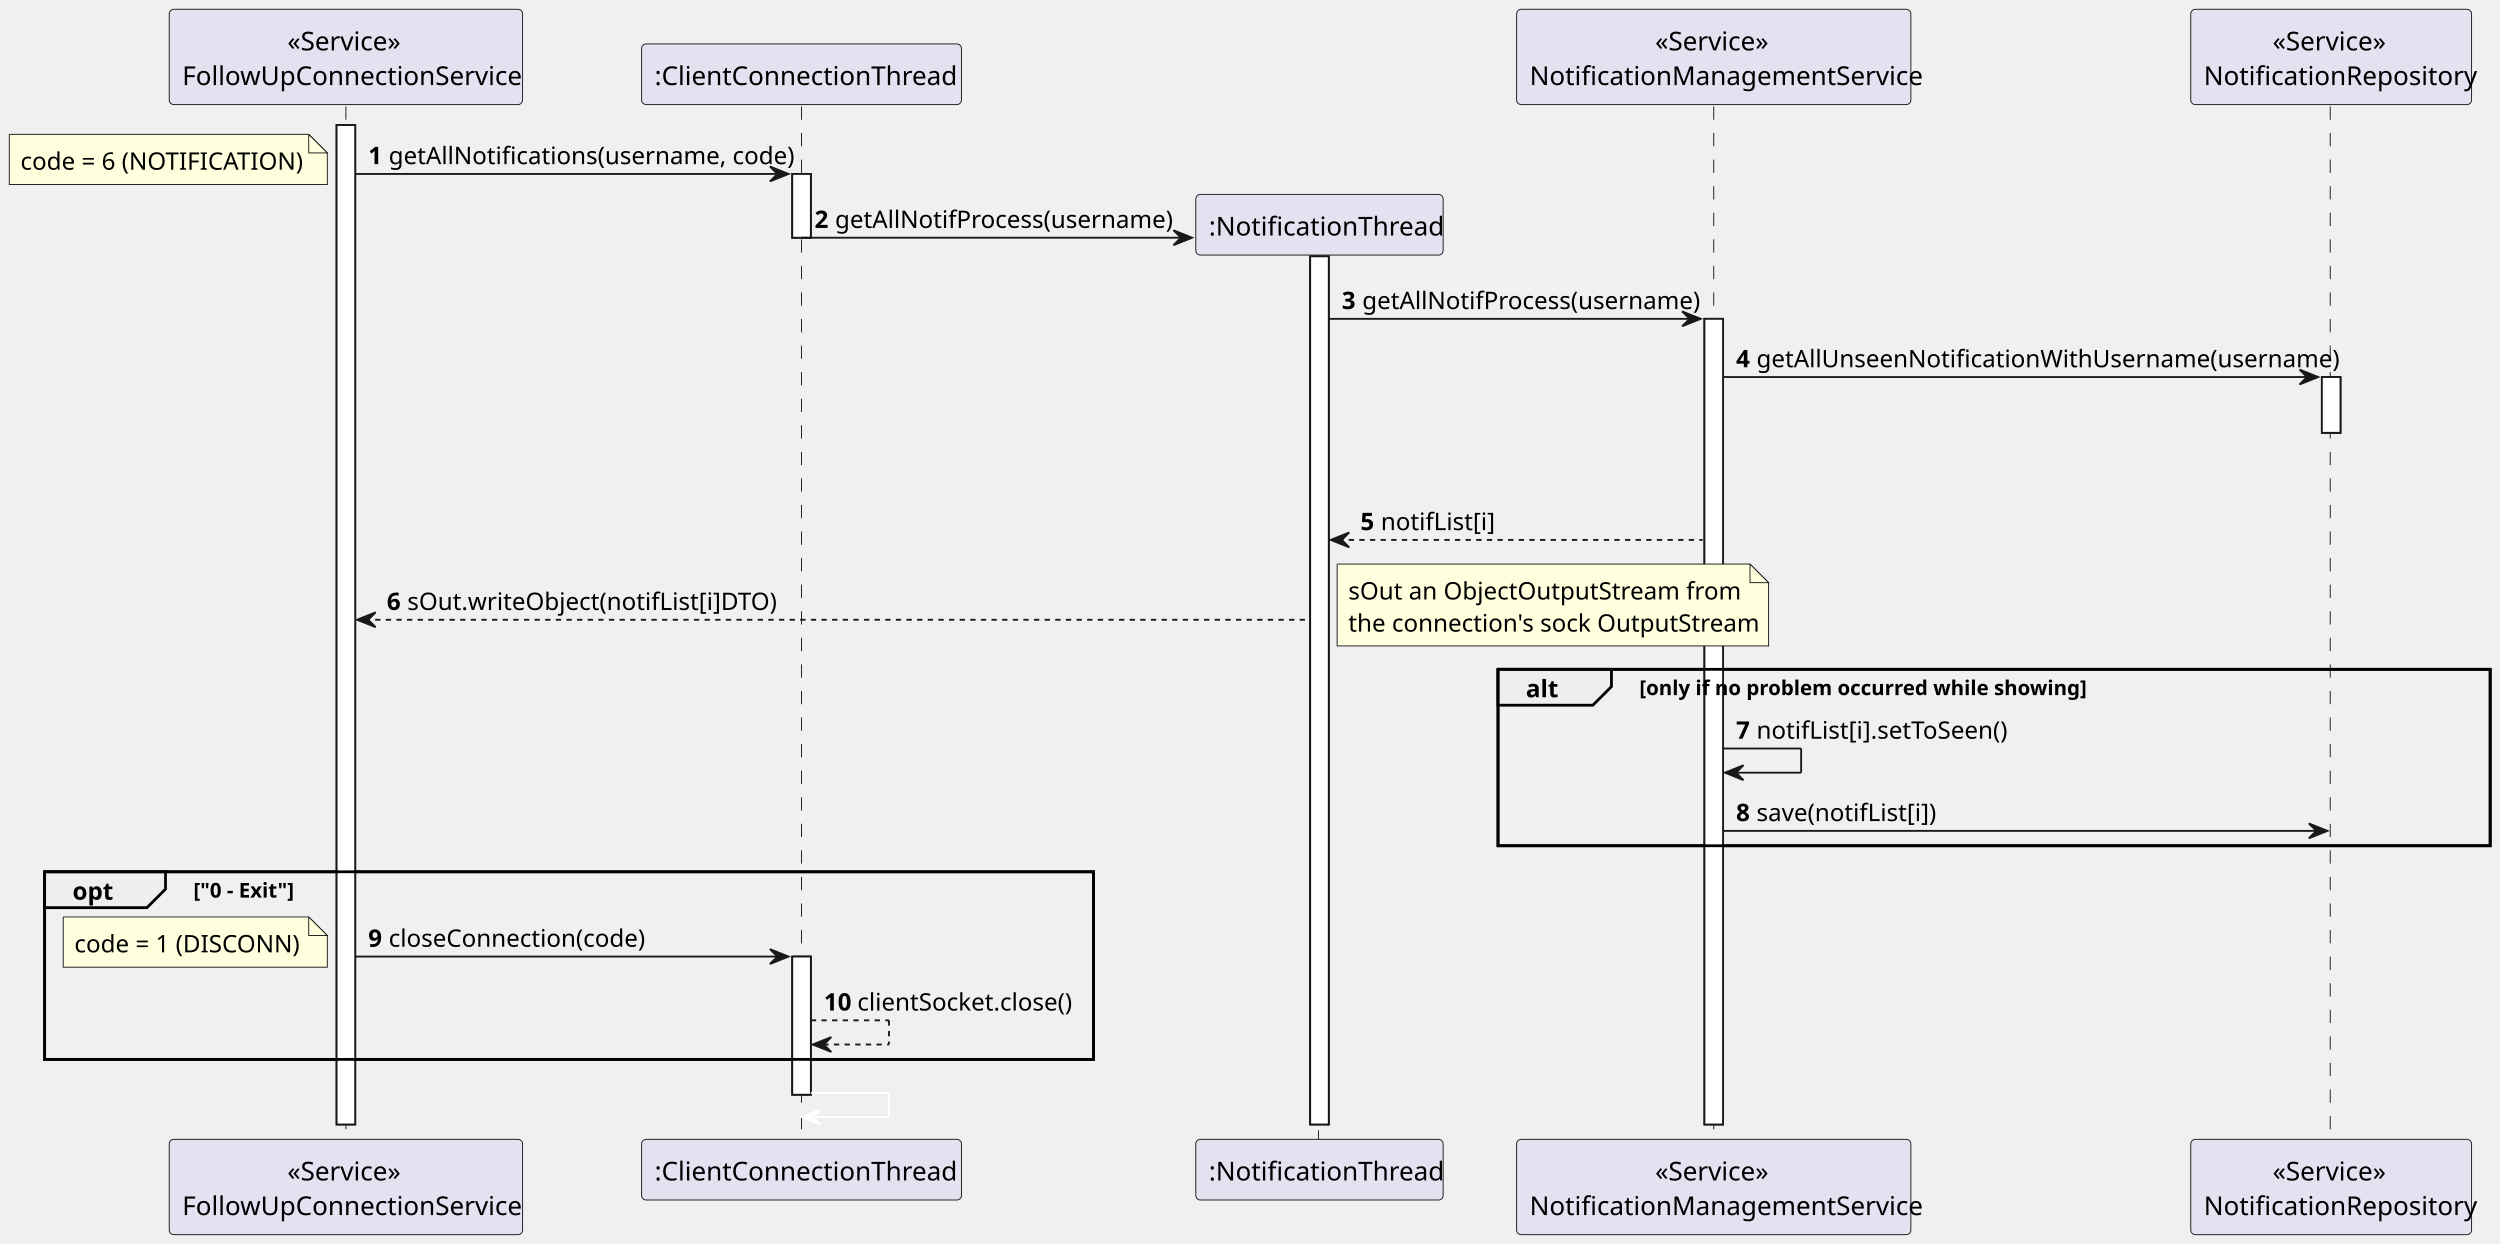
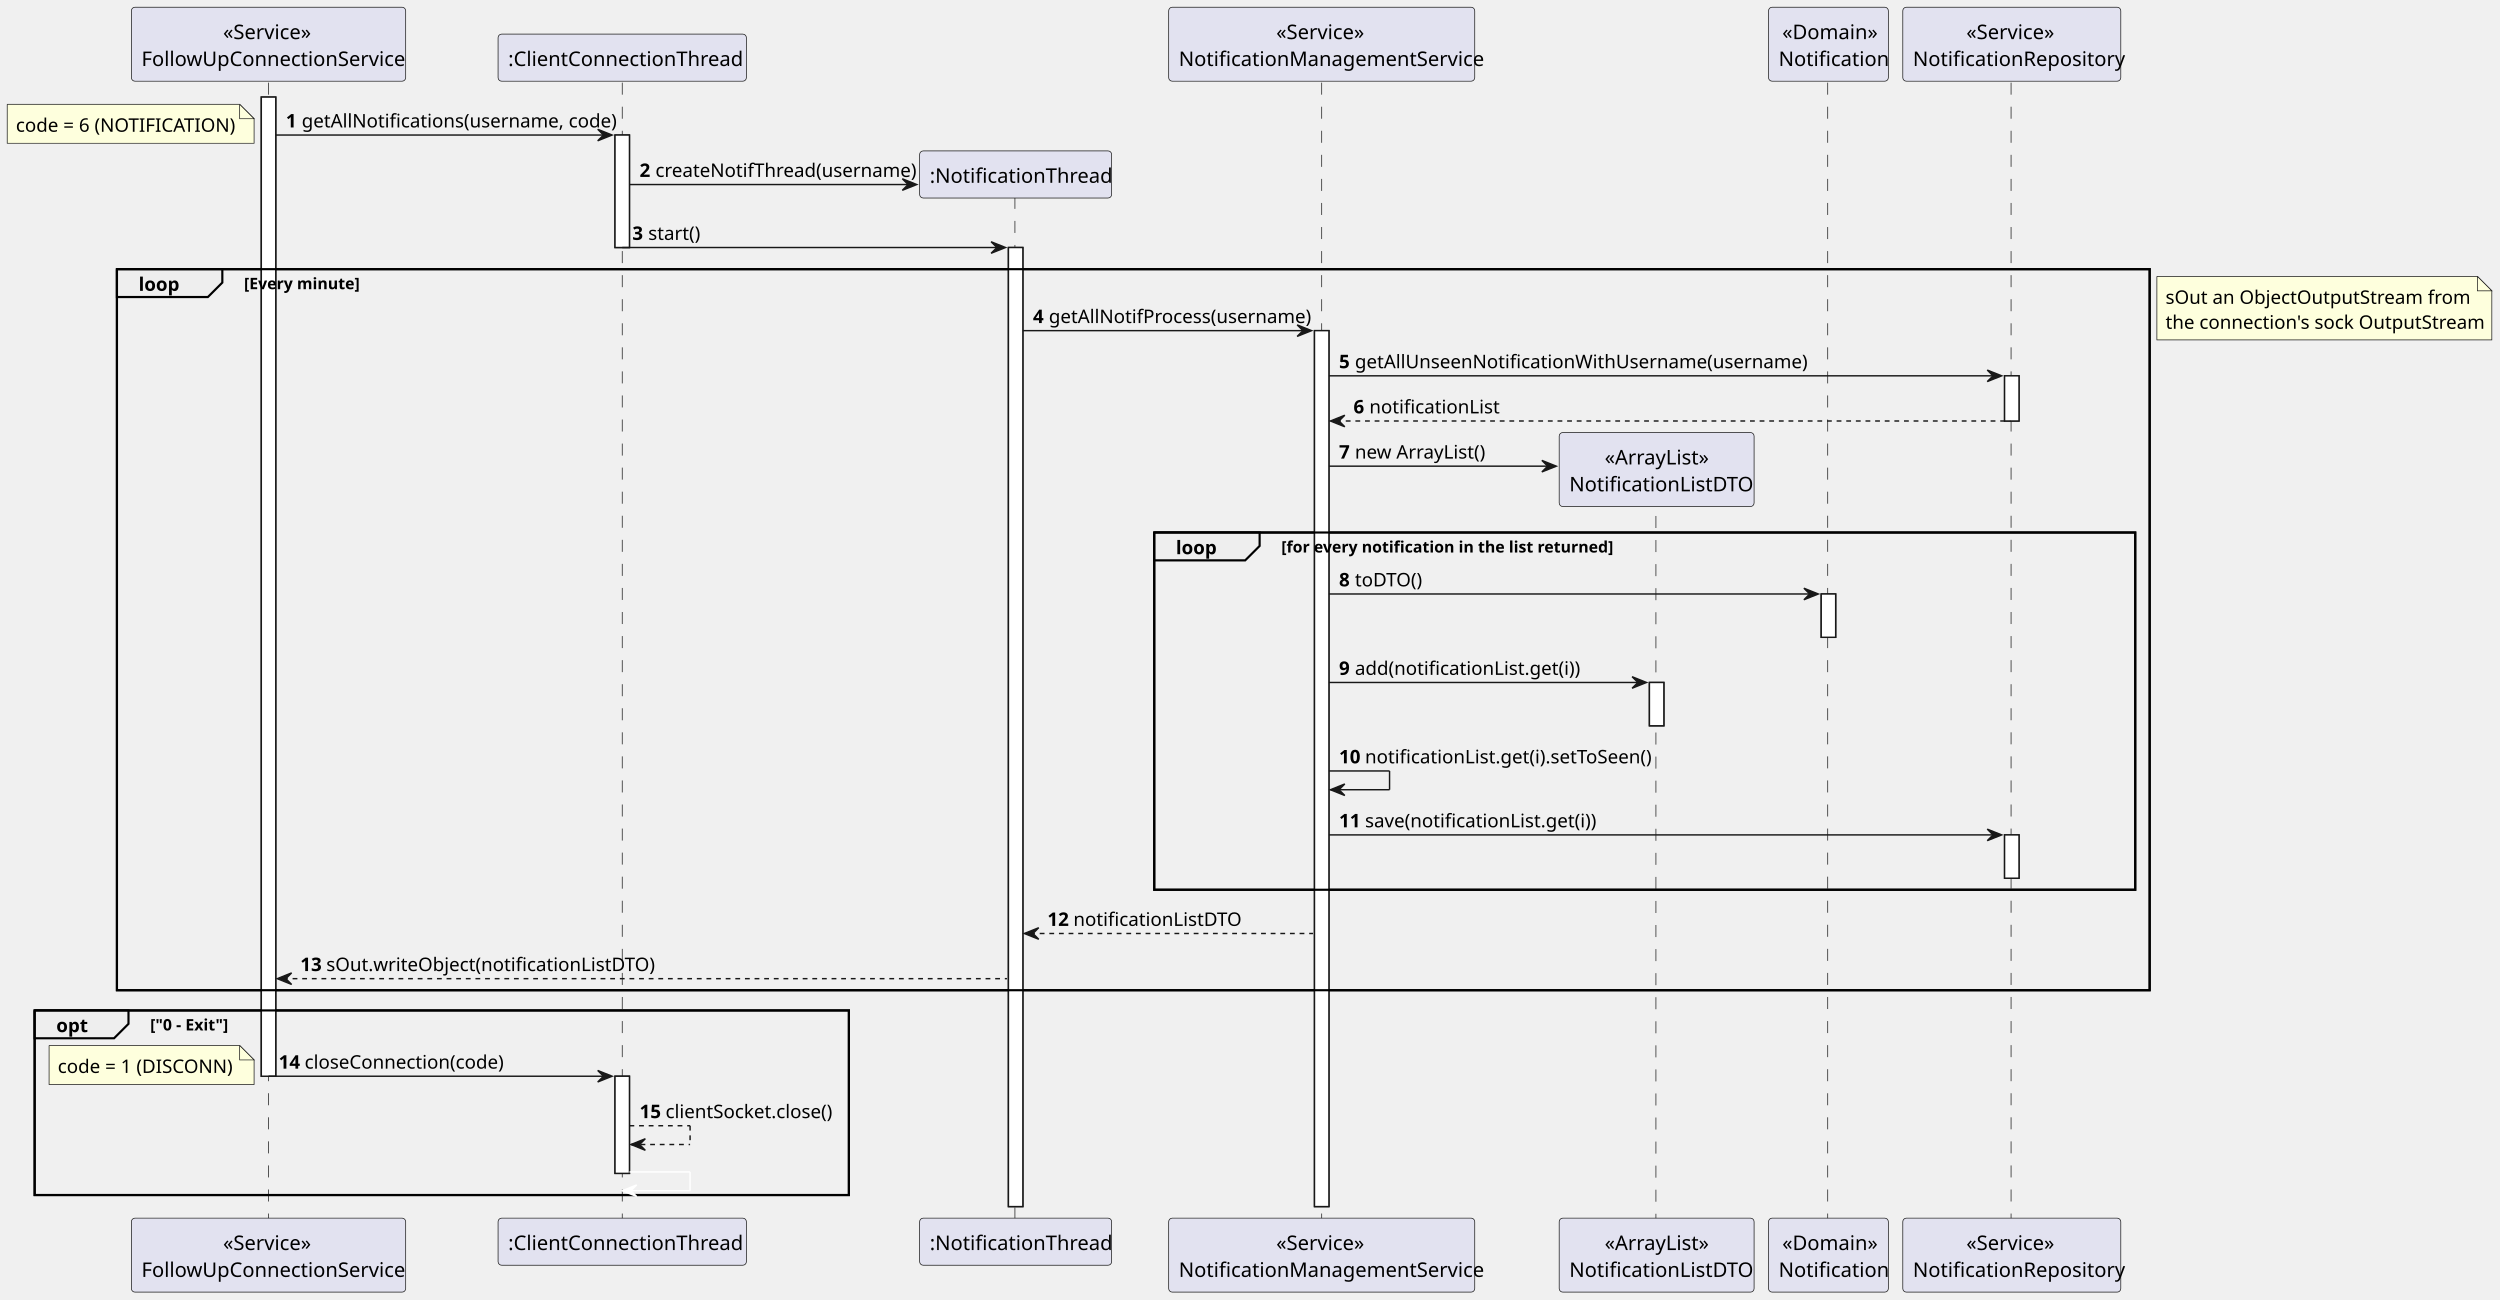
- <svg xmlns="http://www.w3.org/2000/svg" contentStyleType="text/css" height="468.3px" preserveAspectRatio="none" style="width:941px;height:468px;background:#FFFFFF;" version="1.1" viewBox="0 0 941 468" width="941.5px" zoomAndPan="magnify">
+ <svg xmlns="http://www.w3.org/2000/svg" contentStyleType="text/css" height="540.6px" preserveAspectRatio="none" style="width:1039px;height:540px;background:#FFFFFF;" version="1.1" viewBox="0 0 1039 540" width="1039.8px" zoomAndPan="magnify">
  <defs />
  <g>
-     <rect fill="#FFFFFF" height="376.183" style="stroke:#181818;stroke-width:0.7;" width="7" x="126.7" y="47.069" />
-     <rect fill="#FFFFFF" height="24.004" style="stroke:#181818;stroke-width:0.7;" width="7" x="298.2" y="65.473" />
-     <rect fill="#FFFFFF" height="52.004" style="stroke:#181818;stroke-width:0.7;" width="7" x="298.2" y="360.049" />
-     <rect fill="#FFFFFF" height="326.776" style="stroke:#181818;stroke-width:0.7;" width="7" x="493.15" y="96.477" />
-     <rect fill="#FFFFFF" height="303.241" style="stroke:#181818;stroke-width:0.7;" width="7" x="641.55" y="120.012" />
-     <rect fill="#FFFFFF" height="21" style="stroke:#181818;stroke-width:0.7;" width="7" x="873.95" y="141.915" />
-     <rect fill="none" height="66.411" style="stroke:#000000;stroke-width:1.05;" width="373.45" x="563.85" y="251.93" />
-     <rect fill="none" height="70.611" style="stroke:#000000;stroke-width:1.05;" width="394.8" x="16.8" y="328.141" />
-     <line style="stroke:#181818;stroke-width:0.35;stroke-dasharray:5.0,5.0;" x1="130.2" x2="130.2" y1="40.069" y2="429.553" />
-     <line style="stroke:#181818;stroke-width:0.35;stroke-dasharray:5.0,5.0;" x1="301.7" x2="301.7" y1="40.069" y2="429.553" />
-     <line style="stroke:#181818;stroke-width:0.35;stroke-dasharray:5.0,5.0;" x1="496.3" x2="496.3" y1="95.441" y2="429.553" />
-     <line style="stroke:#181818;stroke-width:0.35;stroke-dasharray:5.0,5.0;" x1="645.05" x2="645.05" y1="40.069" y2="429.553" />
-     <line style="stroke:#181818;stroke-width:0.35;stroke-dasharray:5.0,5.0;" x1="877.1" x2="877.1" y1="40.069" y2="429.553" />
-     <rect fill="#E2E2F0" height="35.87" rx="1.75" ry="1.75" style="stroke:#181818;stroke-width:0.35;" width="133" x="63.7" y="3.5" />
-     <text fill="#000000" font-family="sans-serif" font-size="9.8" lengthAdjust="spacing" textLength="44.1" x="108.15" y="18.975">«Service»</text>
-     <text fill="#000000" font-family="sans-serif" font-size="9.8" lengthAdjust="spacing" textLength="123.2" x="68.6" y="32.01">FollowUpConnectionService</text>
-     <rect fill="#E2E2F0" height="35.87" rx="1.75" ry="1.75" style="stroke:#181818;stroke-width:0.35;" width="133" x="63.7" y="428.853" />
-     <text fill="#000000" font-family="sans-serif" font-size="9.8" lengthAdjust="spacing" textLength="44.1" x="108.15" y="444.328">«Service»</text>
-     <text fill="#000000" font-family="sans-serif" font-size="9.8" lengthAdjust="spacing" textLength="123.2" x="68.6" y="457.363">FollowUpConnectionService</text>
-     <rect fill="#E2E2F0" height="22.835" rx="1.75" ry="1.75" style="stroke:#181818;stroke-width:0.35;" width="120.4" x="241.5" y="16.535" />
-     <text fill="#000000" font-family="sans-serif" font-size="9.8" lengthAdjust="spacing" textLength="110.6" x="246.4" y="32.01">:ClientConnectionThread</text>
-     <rect fill="#E2E2F0" height="22.835" rx="1.75" ry="1.75" style="stroke:#181818;stroke-width:0.35;" width="120.4" x="241.5" y="428.853" />
-     <text fill="#000000" font-family="sans-serif" font-size="9.8" lengthAdjust="spacing" textLength="110.6" x="246.4" y="444.328">:ClientConnectionThread</text>
-     <rect fill="#E2E2F0" height="22.835" rx="1.75" ry="1.75" style="stroke:#181818;stroke-width:0.35;" width="93.1" x="450.1" y="428.853" />
-     <text fill="#000000" font-family="sans-serif" font-size="9.8" lengthAdjust="spacing" textLength="83.3" x="455" y="444.328">:NotificationThread</text>
-     <rect fill="#E2E2F0" height="35.87" rx="1.75" ry="1.75" style="stroke:#181818;stroke-width:0.35;" width="148.4" x="570.85" y="3.5" />
-     <text fill="#000000" font-family="sans-serif" font-size="9.8" lengthAdjust="spacing" textLength="44.1" x="623" y="18.975">«Service»</text>
-     <text fill="#000000" font-family="sans-serif" font-size="9.8" lengthAdjust="spacing" textLength="138.6" x="575.75" y="32.01">NotificationManagementService</text>
-     <rect fill="#E2E2F0" height="35.87" rx="1.75" ry="1.75" style="stroke:#181818;stroke-width:0.35;" width="148.4" x="570.85" y="428.853" />
-     <text fill="#000000" font-family="sans-serif" font-size="9.8" lengthAdjust="spacing" textLength="44.1" x="623" y="444.328">«Service»</text>
-     <text fill="#000000" font-family="sans-serif" font-size="9.8" lengthAdjust="spacing" textLength="138.6" x="575.75" y="457.363">NotificationManagementService</text>
-     <rect fill="#E2E2F0" height="35.87" rx="1.75" ry="1.75" style="stroke:#181818;stroke-width:0.35;" width="105.7" x="824.6" y="3.5" />
-     <text fill="#000000" font-family="sans-serif" font-size="9.8" lengthAdjust="spacing" textLength="44.1" x="855.4" y="18.975">«Service»</text>
-     <text fill="#000000" font-family="sans-serif" font-size="9.8" lengthAdjust="spacing" textLength="95.9" x="829.5" y="32.01">NotificationRepository</text>
-     <rect fill="#E2E2F0" height="35.87" rx="1.75" ry="1.75" style="stroke:#181818;stroke-width:0.35;" width="105.7" x="824.6" y="428.853" />
-     <text fill="#000000" font-family="sans-serif" font-size="9.8" lengthAdjust="spacing" textLength="44.1" x="855.4" y="444.328">«Service»</text>
-     <text fill="#000000" font-family="sans-serif" font-size="9.8" lengthAdjust="spacing" textLength="95.9" x="829.5" y="457.363">NotificationRepository</text>
-     <rect fill="#FFFFFF" height="376.183" style="stroke:#181818;stroke-width:0.7;" width="7" x="126.7" y="47.069" />
-     <rect fill="#FFFFFF" height="24.004" style="stroke:#181818;stroke-width:0.7;" width="7" x="298.2" y="65.473" />
-     <rect fill="#FFFFFF" height="52.004" style="stroke:#181818;stroke-width:0.7;" width="7" x="298.2" y="360.049" />
-     <rect fill="#FFFFFF" height="326.776" style="stroke:#181818;stroke-width:0.7;" width="7" x="493.15" y="96.477" />
-     <rect fill="#FFFFFF" height="303.241" style="stroke:#181818;stroke-width:0.7;" width="7" x="641.55" y="120.012" />
-     <rect fill="#FFFFFF" height="21" style="stroke:#181818;stroke-width:0.7;" width="7" x="873.95" y="141.915" />
-     <polygon fill="#181818" points="289.8,62.673,296.8,65.473,289.8,68.273,292.6,65.473" style="stroke:#181818;stroke-width:0.7;" />
-     <line style="stroke:#181818;stroke-width:0.7;" x1="133.7" x2="294" y1="65.473" y2="65.473" />
-     <text fill="#000000" font-family="sans-serif" font-size="9.1" font-weight="bold" lengthAdjust="spacing" textLength="4.9" x="138.6" y="61.789">1</text>
-     <text fill="#000000" font-family="sans-serif" font-size="9.1" lengthAdjust="spacing" textLength="143.5" x="146.3" y="61.789">getAllNotifications(username, code)</text>
-     <path d="M3.5,50.569 L3.5,69.469 L123.2,69.469 L123.2,57.569 L116.2,50.569 L3.5,50.569 " fill="#FEFFDD" style="stroke:#181818;stroke-width:0.35;" />
-     <path d="M116.2,50.569 L116.2,57.569 L123.2,57.569 L116.2,50.569 " fill="#FEFFDD" style="stroke:#181818;stroke-width:0.35;" />
-     <text fill="#000000" font-family="sans-serif" font-size="9.1" lengthAdjust="spacing" textLength="105" x="7.7" y="63.889">code = 6 (NOTIFICATION)</text>
-     <polygon fill="#181818" points="441.7,86.677,448.7,89.477,441.7,92.277,444.5,89.477" style="stroke:#181818;stroke-width:0.7;" />
-     <line style="stroke:#181818;stroke-width:0.7;" x1="301.7" x2="445.9" y1="89.477" y2="89.477" />
-     <text fill="#000000" font-family="sans-serif" font-size="9.1" font-weight="bold" lengthAdjust="spacing" textLength="4.9" x="306.6" y="85.793">2</text>
-     <text fill="#000000" font-family="sans-serif" font-size="9.1" lengthAdjust="spacing" textLength="120.4" x="314.3" y="85.793">getAllNotifProcess(username)</text>
-     <rect fill="#E2E2F0" height="22.835" rx="1.75" ry="1.75" style="stroke:#181818;stroke-width:0.35;" width="93.1" x="450.1" y="73.173" />
-     <text fill="#000000" font-family="sans-serif" font-size="9.8" lengthAdjust="spacing" textLength="83.3" x="455" y="88.648">:NotificationThread</text>
-     <polygon fill="#181818" points="633.15,117.212,640.15,120.012,633.15,122.812,635.95,120.012" style="stroke:#181818;stroke-width:0.7;" />
-     <line style="stroke:#181818;stroke-width:0.7;" x1="500.15" x2="637.35" y1="120.012" y2="120.012" />
-     <text fill="#000000" font-family="sans-serif" font-size="9.1" font-weight="bold" lengthAdjust="spacing" textLength="4.9" x="505.05" y="116.328">3</text>
-     <text fill="#000000" font-family="sans-serif" font-size="9.1" lengthAdjust="spacing" textLength="120.4" x="512.75" y="116.328">getAllNotifProcess(username)</text>
-     <polygon fill="#181818" points="865.55,139.115,872.55,141.915,865.55,144.715,868.35,141.915" style="stroke:#181818;stroke-width:0.7;" />
-     <line style="stroke:#181818;stroke-width:0.7;" x1="648.55" x2="869.75" y1="141.915" y2="141.915" />
-     <text fill="#000000" font-family="sans-serif" font-size="9.1" font-weight="bold" lengthAdjust="spacing" textLength="4.9" x="653.45" y="138.232">4</text>
-     <text fill="#000000" font-family="sans-serif" font-size="9.1" lengthAdjust="spacing" textLength="204.4" x="661.15" y="138.232">getAllUnseenNotificationWithUsername(username)</text>
-     <polygon fill="#181818" points="507.85,200.423,500.85,203.223,507.85,206.023,505.05,203.223" style="stroke:#181818;stroke-width:0.7;" />
-     <line style="stroke:#181818;stroke-width:0.7;stroke-dasharray:2.0,2.0;" x1="503.65" x2="640.85" y1="203.223" y2="203.223" />
-     <text fill="#000000" font-family="sans-serif" font-size="9.1" font-weight="bold" lengthAdjust="spacing" textLength="4.9" x="512.05" y="199.539">5</text>
-     <text fill="#000000" font-family="sans-serif" font-size="9.1" lengthAdjust="spacing" textLength="39.2" x="519.75" y="199.539">notifList[i]</text>
-     <polygon fill="#181818" points="141.4,230.478,134.4,233.278,141.4,236.078,138.6,233.278" style="stroke:#181818;stroke-width:0.7;" />
-     <line style="stroke:#181818;stroke-width:0.7;stroke-dasharray:2.0,2.0;" x1="137.2" x2="492.45" y1="233.278" y2="233.278" />
-     <text fill="#000000" font-family="sans-serif" font-size="9.1" font-weight="bold" lengthAdjust="spacing" textLength="4.9" x="145.6" y="229.595">6</text>
-     <text fill="#000000" font-family="sans-serif" font-size="9.1" lengthAdjust="spacing" textLength="130.9" x="153.3" y="229.595">sOut.writeObject(notifList[i]DTO)</text>
-     <path d="M503.3,212.323 L503.3,243.123 L665.7,243.123 L665.7,219.323 L658.7,212.323 L503.3,212.323 " fill="#FEFFDD" style="stroke:#181818;stroke-width:0.35;" />
-     <path d="M658.7,212.323 L658.7,219.323 L665.7,219.323 L658.7,212.323 " fill="#FEFFDD" style="stroke:#181818;stroke-width:0.35;" />
-     <text fill="#000000" font-family="sans-serif" font-size="9.1" lengthAdjust="spacing" textLength="138.6" x="507.5" y="225.643">sOut an ObjectOutputStream from</text>
-     <text fill="#000000" font-family="sans-serif" font-size="9.1" lengthAdjust="spacing" textLength="147.7" x="507.5" y="237.746">the connection's sock OutputStream</text>
-     <path d="M563.85,251.93 L606.55,251.93 L606.55,258.434 L599.55,265.434 L563.85,265.434 L563.85,251.93 " fill="#EEEEEE" style="stroke:#000000;stroke-width:1.05;" />
-     <rect fill="none" height="66.411" style="stroke:#000000;stroke-width:1.05;" width="373.45" x="563.85" y="251.93" />
-     <text fill="#000000" font-family="sans-serif" font-size="9.1" font-weight="bold" lengthAdjust="spacing" textLength="11.2" x="574.35" y="262.45">alt</text>
-     <text fill="#000000" font-family="sans-serif" font-size="7.7" font-weight="bold" lengthAdjust="spacing" textLength="171.5" x="617.05" y="261.639">[only if no problem occurred while showing]</text>
-     <line style="stroke:#181818;stroke-width:0.7;" x1="648.55" x2="677.95" y1="281.738" y2="281.738" />
-     <line style="stroke:#181818;stroke-width:0.7;" x1="677.95" x2="677.95" y1="281.738" y2="290.838" />
-     <line style="stroke:#181818;stroke-width:0.7;" x1="649.25" x2="677.95" y1="290.838" y2="290.838" />
-     <polygon fill="#181818" points="656.25,288.038,649.25,290.838,656.25,293.638,653.45,290.838" style="stroke:#181818;stroke-width:0.7;" />
-     <text fill="#000000" font-family="sans-serif" font-size="9.1" font-weight="bold" lengthAdjust="spacing" textLength="4.9" x="653.45" y="278.054">7</text>
-     <text fill="#000000" font-family="sans-serif" font-size="9.1" lengthAdjust="spacing" textLength="91" x="661.15" y="278.054">notifList[i].setToSeen()</text>
-     <polygon fill="#181818" points="869.05,309.941,876.05,312.741,869.05,315.541,871.85,312.741" style="stroke:#181818;stroke-width:0.7;" />
-     <line style="stroke:#181818;stroke-width:0.7;" x1="648.55" x2="873.25" y1="312.741" y2="312.741" />
-     <text fill="#000000" font-family="sans-serif" font-size="9.1" font-weight="bold" lengthAdjust="spacing" textLength="4.9" x="653.45" y="309.058">8</text>
-     <text fill="#000000" font-family="sans-serif" font-size="9.1" lengthAdjust="spacing" textLength="63" x="661.15" y="309.058">save(notifList[i])</text>
-     <path d="M16.8,328.141 L62.3,328.141 L62.3,334.645 L55.3,341.645 L16.8,341.645 L16.8,328.141 " fill="#EEEEEE" style="stroke:#000000;stroke-width:1.05;" />
-     <rect fill="none" height="70.611" style="stroke:#000000;stroke-width:1.05;" width="394.8" x="16.8" y="328.141" />
-     <text fill="#000000" font-family="sans-serif" font-size="9.1" font-weight="bold" lengthAdjust="spacing" textLength="14" x="27.3" y="338.661">opt</text>
-     <text fill="#000000" font-family="sans-serif" font-size="7.7" font-weight="bold" lengthAdjust="spacing" textLength="37.1" x="72.8" y="337.851">["0 - Exit"]</text>
-     <polygon fill="#181818" points="289.8,357.249,296.8,360.049,289.8,362.849,292.6,360.049" style="stroke:#181818;stroke-width:0.7;" />
-     <line style="stroke:#181818;stroke-width:0.7;" x1="133.7" x2="294" y1="360.049" y2="360.049" />
-     <text fill="#000000" font-family="sans-serif" font-size="9.1" font-weight="bold" lengthAdjust="spacing" textLength="4.9" x="138.6" y="356.365">9</text>
-     <text fill="#000000" font-family="sans-serif" font-size="9.1" lengthAdjust="spacing" textLength="92.4" x="146.3" y="356.365">closeConnection(code)</text>
-     <path d="M23.8,345.145 L23.8,364.045 L123.2,364.045 L123.2,352.145 L116.2,345.145 L23.8,345.145 " fill="#FEFFDD" style="stroke:#181818;stroke-width:0.35;" />
-     <path d="M116.2,345.145 L116.2,352.145 L123.2,352.145 L116.2,345.145 " fill="#FEFFDD" style="stroke:#181818;stroke-width:0.35;" />
-     <text fill="#000000" font-family="sans-serif" font-size="9.1" lengthAdjust="spacing" textLength="84.7" x="28" y="358.465">code = 1 (DISCONN)</text>
-     <line style="stroke:#181818;stroke-width:0.7;stroke-dasharray:2.0,2.0;" x1="305.2" x2="334.6" y1="384.053" y2="384.053" />
-     <line style="stroke:#181818;stroke-width:0.7;stroke-dasharray:2.0,2.0;" x1="334.6" x2="334.6" y1="384.053" y2="393.152" />
-     <line style="stroke:#181818;stroke-width:0.7;stroke-dasharray:2.0,2.0;" x1="305.9" x2="334.6" y1="393.152" y2="393.152" />
-     <polygon fill="#181818" points="312.9,390.353,305.9,393.152,312.9,395.952,310.1,393.152" style="stroke:#181818;stroke-width:0.7;" />
-     <text fill="#000000" font-family="sans-serif" font-size="9.1" font-weight="bold" lengthAdjust="spacing" textLength="9.8" x="310.1" y="380.369">10</text>
-     <text fill="#000000" font-family="sans-serif" font-size="9.1" lengthAdjust="spacing" textLength="80.5" x="322.7" y="380.369">clientSocket.close()</text>
-     <line style="stroke:#FFFFFF;stroke-width:0.7;" x1="305.2" x2="334.6" y1="411.353" y2="411.353" />
-     <line style="stroke:#FFFFFF;stroke-width:0.7;" x1="334.6" x2="334.6" y1="411.353" y2="420.452" />
-     <line style="stroke:#FFFFFF;stroke-width:0.7;" x1="301.7" x2="334.6" y1="420.452" y2="420.452" />
-     <polygon fill="#FFFFFF" points="308.7,417.652,301.7,420.452,308.7,423.252,305.9,420.452" style="stroke:#FFFFFF;stroke-width:0.7;" />
+     <rect fill="#FFFFFF" height="406.937" style="stroke:#181818;stroke-width:0.6;" width="6" x="108.6" y="40.345" />
+     <rect fill="#FFFFFF" height="46.747" style="stroke:#181818;stroke-width:0.6;" width="6" x="255.6" y="56.12" />
+     <rect fill="#FFFFFF" height="40.375" style="stroke:#181818;stroke-width:0.6;" width="6" x="255.6" y="447.282" />
+     <rect fill="#FFFFFF" height="398.59" style="stroke:#181818;stroke-width:0.6;" width="6" x="419.1" y="102.867" />
+     <rect fill="#FFFFFF" height="364.041" style="stroke:#181818;stroke-width:0.6;" width="6" x="546.3" y="137.416" />
+     <rect fill="#FFFFFF" height="18" style="stroke:#181818;stroke-width:0.6;" width="6" x="685.5" y="283.635" />
+     <rect fill="#FFFFFF" height="18" style="stroke:#181818;stroke-width:0.6;" width="6" x="756.9" y="246.86" />
+     <rect fill="#FFFFFF" height="18.775" style="stroke:#181818;stroke-width:0.6;" width="6" x="833.1" y="156.191" />
+     <rect fill="#FFFFFF" height="18" style="stroke:#181818;stroke-width:0.6;" width="6" x="833.1" y="346.984" />
+     <rect fill="none" height="299.666" style="stroke:#000000;stroke-width:0.9;" width="844.8" x="48.6" y="111.867" />
+     <rect fill="none" height="148.473" style="stroke:#000000;stroke-width:0.9;" width="407.7" x="479.7" y="221.311" />
+     <rect fill="none" height="76.724" style="stroke:#000000;stroke-width:0.9;" width="338.4" x="14.4" y="419.933" />
+     <line style="stroke:#181818;stroke-width:0.3;stroke-dasharray:5.0,5.0;" x1="111.6" x2="111.6" y1="34.345" y2="506.857" />
+     <line style="stroke:#181818;stroke-width:0.3;stroke-dasharray:5.0,5.0;" x1="258.6" x2="258.6" y1="34.345" y2="506.857" />
+     <line style="stroke:#181818;stroke-width:0.3;stroke-dasharray:5.0,5.0;" x1="421.8" x2="421.8" y1="81.806" y2="506.857" />
+     <line style="stroke:#181818;stroke-width:0.3;stroke-dasharray:5.0,5.0;" x1="549.3" x2="549.3" y1="34.345" y2="506.857" />
+     <line style="stroke:#181818;stroke-width:0.3;stroke-dasharray:5.0,5.0;" x1="688.2" x2="688.2" y1="204.438" y2="506.857" />
+     <line style="stroke:#181818;stroke-width:0.3;stroke-dasharray:5.0,5.0;" x1="759.6" x2="759.6" y1="34.345" y2="506.857" />
+     <line style="stroke:#181818;stroke-width:0.3;stroke-dasharray:5.0,5.0;" x1="835.8" x2="835.8" y1="34.345" y2="506.857" />
+     <rect fill="#E2E2F0" height="30.745" rx="1.5" ry="1.5" style="stroke:#181818;stroke-width:0.3;" width="114" x="54.6" y="3" />
+     <text fill="#000000" font-family="sans-serif" font-size="8.4" lengthAdjust="spacing" textLength="37.8" x="92.7" y="16.265">«Service»</text>
+     <text fill="#000000" font-family="sans-serif" font-size="8.4" lengthAdjust="spacing" textLength="105.6" x="58.8" y="27.437">FollowUpConnectionService</text>
+     <rect fill="#E2E2F0" height="30.745" rx="1.5" ry="1.5" style="stroke:#181818;stroke-width:0.3;" width="114" x="54.6" y="506.257" />
+     <text fill="#000000" font-family="sans-serif" font-size="8.4" lengthAdjust="spacing" textLength="37.8" x="92.7" y="519.521">«Service»</text>
+     <text fill="#000000" font-family="sans-serif" font-size="8.4" lengthAdjust="spacing" textLength="105.6" x="58.8" y="530.694">FollowUpConnectionService</text>
+     <rect fill="#E2E2F0" height="19.573" rx="1.5" ry="1.5" style="stroke:#181818;stroke-width:0.3;" width="103.2" x="207" y="14.173" />
+     <text fill="#000000" font-family="sans-serif" font-size="8.4" lengthAdjust="spacing" textLength="94.8" x="211.2" y="27.437">:ClientConnectionThread</text>
+     <rect fill="#E2E2F0" height="19.573" rx="1.5" ry="1.5" style="stroke:#181818;stroke-width:0.3;" width="103.2" x="207" y="506.257" />
+     <text fill="#000000" font-family="sans-serif" font-size="8.4" lengthAdjust="spacing" textLength="94.8" x="211.2" y="519.521">:ClientConnectionThread</text>
+     <rect fill="#E2E2F0" height="19.573" rx="1.5" ry="1.5" style="stroke:#181818;stroke-width:0.3;" width="79.8" x="382.2" y="506.257" />
+     <text fill="#000000" font-family="sans-serif" font-size="8.4" lengthAdjust="spacing" textLength="71.4" x="386.4" y="519.521">:NotificationThread</text>
+     <rect fill="#E2E2F0" height="30.745" rx="1.5" ry="1.5" style="stroke:#181818;stroke-width:0.3;" width="127.2" x="485.7" y="3" />
+     <text fill="#000000" font-family="sans-serif" font-size="8.4" lengthAdjust="spacing" textLength="37.8" x="530.4" y="16.265">«Service»</text>
+     <text fill="#000000" font-family="sans-serif" font-size="8.4" lengthAdjust="spacing" textLength="118.8" x="489.9" y="27.437">NotificationManagementService</text>
+     <rect fill="#E2E2F0" height="30.745" rx="1.5" ry="1.5" style="stroke:#181818;stroke-width:0.3;" width="127.2" x="485.7" y="506.257" />
+     <text fill="#000000" font-family="sans-serif" font-size="8.4" lengthAdjust="spacing" textLength="37.8" x="530.4" y="519.521">«Service»</text>
+     <text fill="#000000" font-family="sans-serif" font-size="8.4" lengthAdjust="spacing" textLength="118.8" x="489.9" y="530.694">NotificationManagementService</text>
+     <rect fill="#E2E2F0" height="30.745" rx="1.5" ry="1.5" style="stroke:#181818;stroke-width:0.3;" width="81" x="648" y="506.257" />
+     <text fill="#000000" font-family="sans-serif" font-size="8.4" lengthAdjust="spacing" textLength="43.2" x="666.9" y="519.521">«ArrayList»</text>
+     <text fill="#000000" font-family="sans-serif" font-size="8.4" lengthAdjust="spacing" textLength="72.6" x="652.2" y="530.694">NotificationListDTO</text>
+     <rect fill="#E2E2F0" height="30.745" rx="1.5" ry="1.5" style="stroke:#181818;stroke-width:0.3;" width="49.8" x="735" y="3" />
+     <text fill="#000000" font-family="sans-serif" font-size="8.4" lengthAdjust="spacing" textLength="38.4" x="740.7" y="16.265">«Domain»</text>
+     <text fill="#000000" font-family="sans-serif" font-size="8.4" lengthAdjust="spacing" textLength="41.4" x="739.2" y="27.437">Notification</text>
+     <rect fill="#E2E2F0" height="30.745" rx="1.5" ry="1.5" style="stroke:#181818;stroke-width:0.3;" width="49.8" x="735" y="506.257" />
+     <text fill="#000000" font-family="sans-serif" font-size="8.4" lengthAdjust="spacing" textLength="38.4" x="740.7" y="519.521">«Domain»</text>
+     <text fill="#000000" font-family="sans-serif" font-size="8.4" lengthAdjust="spacing" textLength="41.4" x="739.2" y="530.694">Notification</text>
+     <rect fill="#E2E2F0" height="30.745" rx="1.5" ry="1.5" style="stroke:#181818;stroke-width:0.3;" width="90.6" x="790.8" y="3" />
+     <text fill="#000000" font-family="sans-serif" font-size="8.4" lengthAdjust="spacing" textLength="37.8" x="817.2" y="16.265">«Service»</text>
+     <text fill="#000000" font-family="sans-serif" font-size="8.4" lengthAdjust="spacing" textLength="82.2" x="795" y="27.437">NotificationRepository</text>
+     <rect fill="#E2E2F0" height="30.745" rx="1.5" ry="1.5" style="stroke:#181818;stroke-width:0.3;" width="90.6" x="790.8" y="506.257" />
+     <text fill="#000000" font-family="sans-serif" font-size="8.4" lengthAdjust="spacing" textLength="37.8" x="817.2" y="519.521">«Service»</text>
+     <text fill="#000000" font-family="sans-serif" font-size="8.4" lengthAdjust="spacing" textLength="82.2" x="795" y="530.694">NotificationRepository</text>
+     <rect fill="#FFFFFF" height="406.937" style="stroke:#181818;stroke-width:0.6;" width="6" x="108.6" y="40.345" />
+     <rect fill="#FFFFFF" height="46.747" style="stroke:#181818;stroke-width:0.6;" width="6" x="255.6" y="56.12" />
+     <rect fill="#FFFFFF" height="40.375" style="stroke:#181818;stroke-width:0.6;" width="6" x="255.6" y="447.282" />
+     <rect fill="#FFFFFF" height="398.59" style="stroke:#181818;stroke-width:0.6;" width="6" x="419.1" y="102.867" />
+     <rect fill="#FFFFFF" height="364.041" style="stroke:#181818;stroke-width:0.6;" width="6" x="546.3" y="137.416" />
+     <rect fill="#FFFFFF" height="18" style="stroke:#181818;stroke-width:0.6;" width="6" x="685.5" y="283.635" />
+     <rect fill="#FFFFFF" height="18" style="stroke:#181818;stroke-width:0.6;" width="6" x="756.9" y="246.86" />
+     <rect fill="#FFFFFF" height="18.775" style="stroke:#181818;stroke-width:0.6;" width="6" x="833.1" y="156.191" />
+     <rect fill="#FFFFFF" height="18" style="stroke:#181818;stroke-width:0.6;" width="6" x="833.1" y="346.984" />
+     <polygon fill="#181818" points="248.4,53.72,254.4,56.12,248.4,58.52,250.8,56.12" style="stroke:#181818;stroke-width:0.6;" />
+     <line style="stroke:#181818;stroke-width:0.6;" x1="114.6" x2="252" y1="56.12" y2="56.12" />
+     <text fill="#000000" font-family="sans-serif" font-size="7.8" font-weight="bold" lengthAdjust="spacing" textLength="4.2" x="118.8" y="52.962">1</text>
+     <text fill="#000000" font-family="sans-serif" font-size="7.8" lengthAdjust="spacing" textLength="123" x="125.4" y="52.962">getAllNotifications(username, code)</text>
+     <path d="M3,43.345 L3,59.545 L105.6,59.545 L105.6,49.345 L99.6,43.345 L3,43.345 " fill="#FEFFDD" style="stroke:#181818;stroke-width:0.3;" />
+     <path d="M99.6,43.345 L99.6,49.345 L105.6,49.345 L99.6,43.345 " fill="#FEFFDD" style="stroke:#181818;stroke-width:0.3;" />
+     <text fill="#000000" font-family="sans-serif" font-size="7.8" lengthAdjust="spacing" textLength="90" x="6.6" y="54.762">code = 6 (NOTIFICATION)</text>
+     <polygon fill="#181818" points="375,74.294,381,76.695,375,79.094,377.4,76.695" style="stroke:#181818;stroke-width:0.6;" />
+     <line style="stroke:#181818;stroke-width:0.6;" x1="261.6" x2="378.6" y1="76.695" y2="76.695" />
+     <text fill="#000000" font-family="sans-serif" font-size="7.8" font-weight="bold" lengthAdjust="spacing" textLength="4.2" x="265.8" y="73.537">2</text>
+     <text fill="#000000" font-family="sans-serif" font-size="7.8" lengthAdjust="spacing" textLength="99.6" x="272.4" y="73.537">createNotifThread(username)</text>
+     <rect fill="#E2E2F0" height="19.573" rx="1.5" ry="1.5" style="stroke:#181818;stroke-width:0.3;" width="79.8" x="382.2" y="62.72" />
+     <text fill="#000000" font-family="sans-serif" font-size="8.4" lengthAdjust="spacing" textLength="71.4" x="386.4" y="75.984">:NotificationThread</text>
+     <polygon fill="#181818" points="411.9,100.467,417.9,102.867,411.9,105.267,414.3,102.867" style="stroke:#181818;stroke-width:0.6;" />
+     <line style="stroke:#181818;stroke-width:0.6;" x1="258.6" x2="415.5" y1="102.867" y2="102.867" />
+     <text fill="#000000" font-family="sans-serif" font-size="7.8" font-weight="bold" lengthAdjust="spacing" textLength="4.2" x="262.8" y="99.71">3</text>
+     <text fill="#000000" font-family="sans-serif" font-size="7.8" lengthAdjust="spacing" textLength="20.4" x="269.4" y="99.71">start()</text>
+     <path d="M48.6,111.867 L92.4,111.867 L92.4,117.442 L86.4,123.442 L48.6,123.442 L48.6,111.867 " fill="#EEEEEE" style="stroke:#000000;stroke-width:0.9;" />
+     <rect fill="none" height="299.666" style="stroke:#000000;stroke-width:0.9;" width="844.8" x="48.6" y="111.867" />
+     <text fill="#000000" font-family="sans-serif" font-size="7.8" font-weight="bold" lengthAdjust="spacing" textLength="16.8" x="57.6" y="120.884">loop</text>
+     <text fill="#000000" font-family="sans-serif" font-size="6.6" font-weight="bold" lengthAdjust="spacing" textLength="48" x="101.4" y="120.189">[Every minute]</text>
+     <path d="M896.4,114.867 L896.4,141.267 L1035.6,141.267 L1035.6,120.867 L1029.6,114.867 L896.4,114.867 " fill="#FEFFDD" style="stroke:#181818;stroke-width:0.3;" />
+     <path d="M1029.6,114.867 L1029.6,120.867 L1035.6,120.867 L1029.6,114.867 " fill="#FEFFDD" style="stroke:#181818;stroke-width:0.3;" />
+     <text fill="#000000" font-family="sans-serif" font-size="7.8" lengthAdjust="spacing" textLength="118.8" x="900" y="126.284">sOut an ObjectOutputStream from</text>
+     <text fill="#000000" font-family="sans-serif" font-size="7.8" lengthAdjust="spacing" textLength="126.6" x="900" y="136.659">the connection's sock OutputStream</text>
+     <polygon fill="#181818" points="539.1,135.016,545.1,137.416,539.1,139.816,541.5,137.416" style="stroke:#181818;stroke-width:0.6;" />
+     <line style="stroke:#181818;stroke-width:0.6;" x1="425.1" x2="542.7" y1="137.416" y2="137.416" />
+     <text fill="#000000" font-family="sans-serif" font-size="7.8" font-weight="bold" lengthAdjust="spacing" textLength="4.2" x="429.3" y="134.259">4</text>
+     <text fill="#000000" font-family="sans-serif" font-size="7.8" lengthAdjust="spacing" textLength="103.2" x="435.9" y="134.259">getAllNotifProcess(username)</text>
+     <polygon fill="#181818" points="825.9,153.791,831.9,156.191,825.9,158.591,828.3,156.191" style="stroke:#181818;stroke-width:0.6;" />
+     <line style="stroke:#181818;stroke-width:0.6;" x1="552.3" x2="829.5" y1="156.191" y2="156.191" />
+     <text fill="#000000" font-family="sans-serif" font-size="7.8" font-weight="bold" lengthAdjust="spacing" textLength="4.2" x="556.5" y="153.033">5</text>
+     <text fill="#000000" font-family="sans-serif" font-size="7.8" lengthAdjust="spacing" textLength="175.2" x="563.1" y="153.033">getAllUnseenNotificationWithUsername(username)</text>
+     <polygon fill="#181818" points="558.9,172.566,552.9,174.966,558.9,177.366,556.5,174.966" style="stroke:#181818;stroke-width:0.6;" />
+     <line style="stroke:#181818;stroke-width:0.6;stroke-dasharray:2.0,2.0;" x1="555.3" x2="835.5" y1="174.966" y2="174.966" />
+     <text fill="#000000" font-family="sans-serif" font-size="7.8" font-weight="bold" lengthAdjust="spacing" textLength="4.2" x="562.5" y="171.808">6</text>
+     <text fill="#000000" font-family="sans-serif" font-size="7.8" lengthAdjust="spacing" textLength="49.8" x="569.1" y="171.808">notificationList</text>
+     <polygon fill="#181818" points="640.8,191.34,646.8,193.74,640.8,196.14,643.2,193.74" style="stroke:#181818;stroke-width:0.6;" />
+     <line style="stroke:#181818;stroke-width:0.6;" x1="552.3" x2="644.4" y1="193.74" y2="193.74" />
+     <text fill="#000000" font-family="sans-serif" font-size="7.8" font-weight="bold" lengthAdjust="spacing" textLength="4.2" x="556.5" y="190.583">7</text>
+     <text fill="#000000" font-family="sans-serif" font-size="7.8" lengthAdjust="spacing" textLength="52.2" x="563.1" y="190.583">new ArrayList()</text>
+     <rect fill="#E2E2F0" height="30.745" rx="1.5" ry="1.5" style="stroke:#181818;stroke-width:0.3;" width="81" x="648" y="179.766" />
+     <text fill="#000000" font-family="sans-serif" font-size="8.4" lengthAdjust="spacing" textLength="43.2" x="666.9" y="193.03">«ArrayList»</text>
+     <text fill="#000000" font-family="sans-serif" font-size="8.4" lengthAdjust="spacing" textLength="72.6" x="652.2" y="204.203">NotificationListDTO</text>
+     <path d="M479.7,221.311 L523.5,221.311 L523.5,226.886 L517.5,232.886 L479.7,232.886 L479.7,221.311 " fill="#EEEEEE" style="stroke:#000000;stroke-width:0.9;" />
+     <rect fill="none" height="148.473" style="stroke:#000000;stroke-width:0.9;" width="407.7" x="479.7" y="221.311" />
+     <text fill="#000000" font-family="sans-serif" font-size="7.8" font-weight="bold" lengthAdjust="spacing" textLength="16.8" x="488.7" y="230.328">loop</text>
+     <text fill="#000000" font-family="sans-serif" font-size="6.6" font-weight="bold" lengthAdjust="spacing" textLength="136.8" x="532.5" y="229.633">[for every notification in the list returned]</text>
+     <polygon fill="#181818" points="749.7,244.46,755.7,246.86,749.7,249.26,752.1,246.86" style="stroke:#181818;stroke-width:0.6;" />
+     <line style="stroke:#181818;stroke-width:0.6;" x1="552.3" x2="753.3" y1="246.86" y2="246.86" />
+     <text fill="#000000" font-family="sans-serif" font-size="7.8" font-weight="bold" lengthAdjust="spacing" textLength="4.2" x="556.5" y="243.702">8</text>
+     <text fill="#000000" font-family="sans-serif" font-size="7.8" lengthAdjust="spacing" textLength="27" x="563.1" y="243.702">toDTO()</text>
+     <polygon fill="#181818" points="678.3,281.235,684.3,283.635,678.3,286.035,680.7,283.635" style="stroke:#181818;stroke-width:0.6;" />
+     <line style="stroke:#181818;stroke-width:0.6;" x1="552.3" x2="681.9" y1="283.635" y2="283.635" />
+     <text fill="#000000" font-family="sans-serif" font-size="7.8" font-weight="bold" lengthAdjust="spacing" textLength="4.2" x="556.5" y="280.477">9</text>
+     <text fill="#000000" font-family="sans-serif" font-size="7.8" lengthAdjust="spacing" textLength="87" x="563.1" y="280.477">add(notificationList.get(i))</text>
+     <line style="stroke:#181818;stroke-width:0.6;" x1="552.3" x2="577.5" y1="320.409" y2="320.409" />
+     <line style="stroke:#181818;stroke-width:0.6;" x1="577.5" x2="577.5" y1="320.409" y2="328.209" />
+     <line style="stroke:#181818;stroke-width:0.6;" x1="552.9" x2="577.5" y1="328.209" y2="328.209" />
+     <polygon fill="#181818" points="558.9,325.809,552.9,328.209,558.9,330.609,556.5,328.209" style="stroke:#181818;stroke-width:0.6;" />
+     <text fill="#000000" font-family="sans-serif" font-size="7.8" font-weight="bold" lengthAdjust="spacing" textLength="8.4" x="556.5" y="317.252">10</text>
+     <text fill="#000000" font-family="sans-serif" font-size="7.8" lengthAdjust="spacing" textLength="114" x="567.3" y="317.252">notificationList.get(i).setToSeen()</text>
+     <polygon fill="#181818" points="825.9,344.584,831.9,346.984,825.9,349.384,828.3,346.984" style="stroke:#181818;stroke-width:0.6;" />
+     <line style="stroke:#181818;stroke-width:0.6;" x1="552.3" x2="829.5" y1="346.984" y2="346.984" />
+     <text fill="#000000" font-family="sans-serif" font-size="7.8" font-weight="bold" lengthAdjust="spacing" textLength="8.4" x="556.5" y="343.826">11</text>
+     <text fill="#000000" font-family="sans-serif" font-size="7.8" lengthAdjust="spacing" textLength="90" x="567.3" y="343.826">save(notificationList.get(i))</text>
+     <polygon fill="#181818" points="431.7,385.559,425.7,387.959,431.7,390.359,429.3,387.959" style="stroke:#181818;stroke-width:0.6;" />
+     <line style="stroke:#181818;stroke-width:0.6;stroke-dasharray:2.0,2.0;" x1="428.1" x2="545.7" y1="387.959" y2="387.959" />
+     <text fill="#000000" font-family="sans-serif" font-size="7.8" font-weight="bold" lengthAdjust="spacing" textLength="8.4" x="435.3" y="384.801">12</text>
+     <text fill="#000000" font-family="sans-serif" font-size="7.8" lengthAdjust="spacing" textLength="65.4" x="446.1" y="384.801">notificationListDTO</text>
+     <polygon fill="#181818" points="121.2,404.333,115.2,406.733,121.2,409.133,118.8,406.733" style="stroke:#181818;stroke-width:0.6;" />
+     <line style="stroke:#181818;stroke-width:0.6;stroke-dasharray:2.0,2.0;" x1="117.6" x2="418.5" y1="406.733" y2="406.733" />
+     <text fill="#000000" font-family="sans-serif" font-size="7.8" font-weight="bold" lengthAdjust="spacing" textLength="8.4" x="124.8" y="403.576">13</text>
+     <text fill="#000000" font-family="sans-serif" font-size="7.8" lengthAdjust="spacing" textLength="128.4" x="135.6" y="403.576">sOut.writeObject(notificationListDTO)</text>
+     <path d="M14.4,419.933 L53.4,419.933 L53.4,425.508 L47.4,431.508 L14.4,431.508 L14.4,419.933 " fill="#EEEEEE" style="stroke:#000000;stroke-width:0.9;" />
+     <rect fill="none" height="76.724" style="stroke:#000000;stroke-width:0.9;" width="338.4" x="14.4" y="419.933" />
+     <text fill="#000000" font-family="sans-serif" font-size="7.8" font-weight="bold" lengthAdjust="spacing" textLength="12" x="23.4" y="428.95">opt</text>
+     <text fill="#000000" font-family="sans-serif" font-size="6.6" font-weight="bold" lengthAdjust="spacing" textLength="31.8" x="62.4" y="428.255">["0 - Exit"]</text>
+     <polygon fill="#181818" points="248.4,444.882,254.4,447.282,248.4,449.682,250.8,447.282" style="stroke:#181818;stroke-width:0.6;" />
+     <line style="stroke:#181818;stroke-width:0.6;" x1="111.6" x2="252" y1="447.282" y2="447.282" />
+     <text fill="#000000" font-family="sans-serif" font-size="7.8" font-weight="bold" lengthAdjust="spacing" textLength="8.4" x="115.8" y="444.125">14</text>
+     <text fill="#000000" font-family="sans-serif" font-size="7.8" lengthAdjust="spacing" textLength="79.2" x="126.6" y="444.125">closeConnection(code)</text>
+     <path d="M20.4,434.508 L20.4,450.708 L105.6,450.708 L105.6,440.508 L99.6,434.508 L20.4,434.508 " fill="#FEFFDD" style="stroke:#181818;stroke-width:0.3;" />
+     <path d="M99.6,434.508 L99.6,440.508 L105.6,440.508 L99.6,434.508 " fill="#FEFFDD" style="stroke:#181818;stroke-width:0.3;" />
+     <text fill="#000000" font-family="sans-serif" font-size="7.8" lengthAdjust="spacing" textLength="72.6" x="24" y="445.925">code = 1 (DISCONN)</text>
+     <line style="stroke:#181818;stroke-width:0.6;stroke-dasharray:2.0,2.0;" x1="261.6" x2="286.8" y1="467.857" y2="467.857" />
+     <line style="stroke:#181818;stroke-width:0.6;stroke-dasharray:2.0,2.0;" x1="286.8" x2="286.8" y1="467.857" y2="475.657" />
+     <line style="stroke:#181818;stroke-width:0.6;stroke-dasharray:2.0,2.0;" x1="262.2" x2="286.8" y1="475.657" y2="475.657" />
+     <polygon fill="#181818" points="268.2,473.257,262.2,475.657,268.2,478.057,265.8,475.657" style="stroke:#181818;stroke-width:0.6;" />
+     <text fill="#000000" font-family="sans-serif" font-size="7.8" font-weight="bold" lengthAdjust="spacing" textLength="8.4" x="265.8" y="464.699">15</text>
+     <text fill="#000000" font-family="sans-serif" font-size="7.8" lengthAdjust="spacing" textLength="69" x="276.6" y="464.699">clientSocket.close()</text>
+     <line style="stroke:#FFFFFF;stroke-width:0.6;" x1="261.6" x2="286.8" y1="487.057" y2="487.057" />
+     <line style="stroke:#FFFFFF;stroke-width:0.6;" x1="286.8" x2="286.8" y1="487.057" y2="494.857" />
+     <line style="stroke:#FFFFFF;stroke-width:0.6;" x1="258.6" x2="286.8" y1="494.857" y2="494.857" />
+     <polygon fill="#FFFFFF" points="264.6,492.457,258.6,494.857,264.6,497.257,262.2,494.857" style="stroke:#FFFFFF;stroke-width:0.6;" />
  </g>
</svg>
